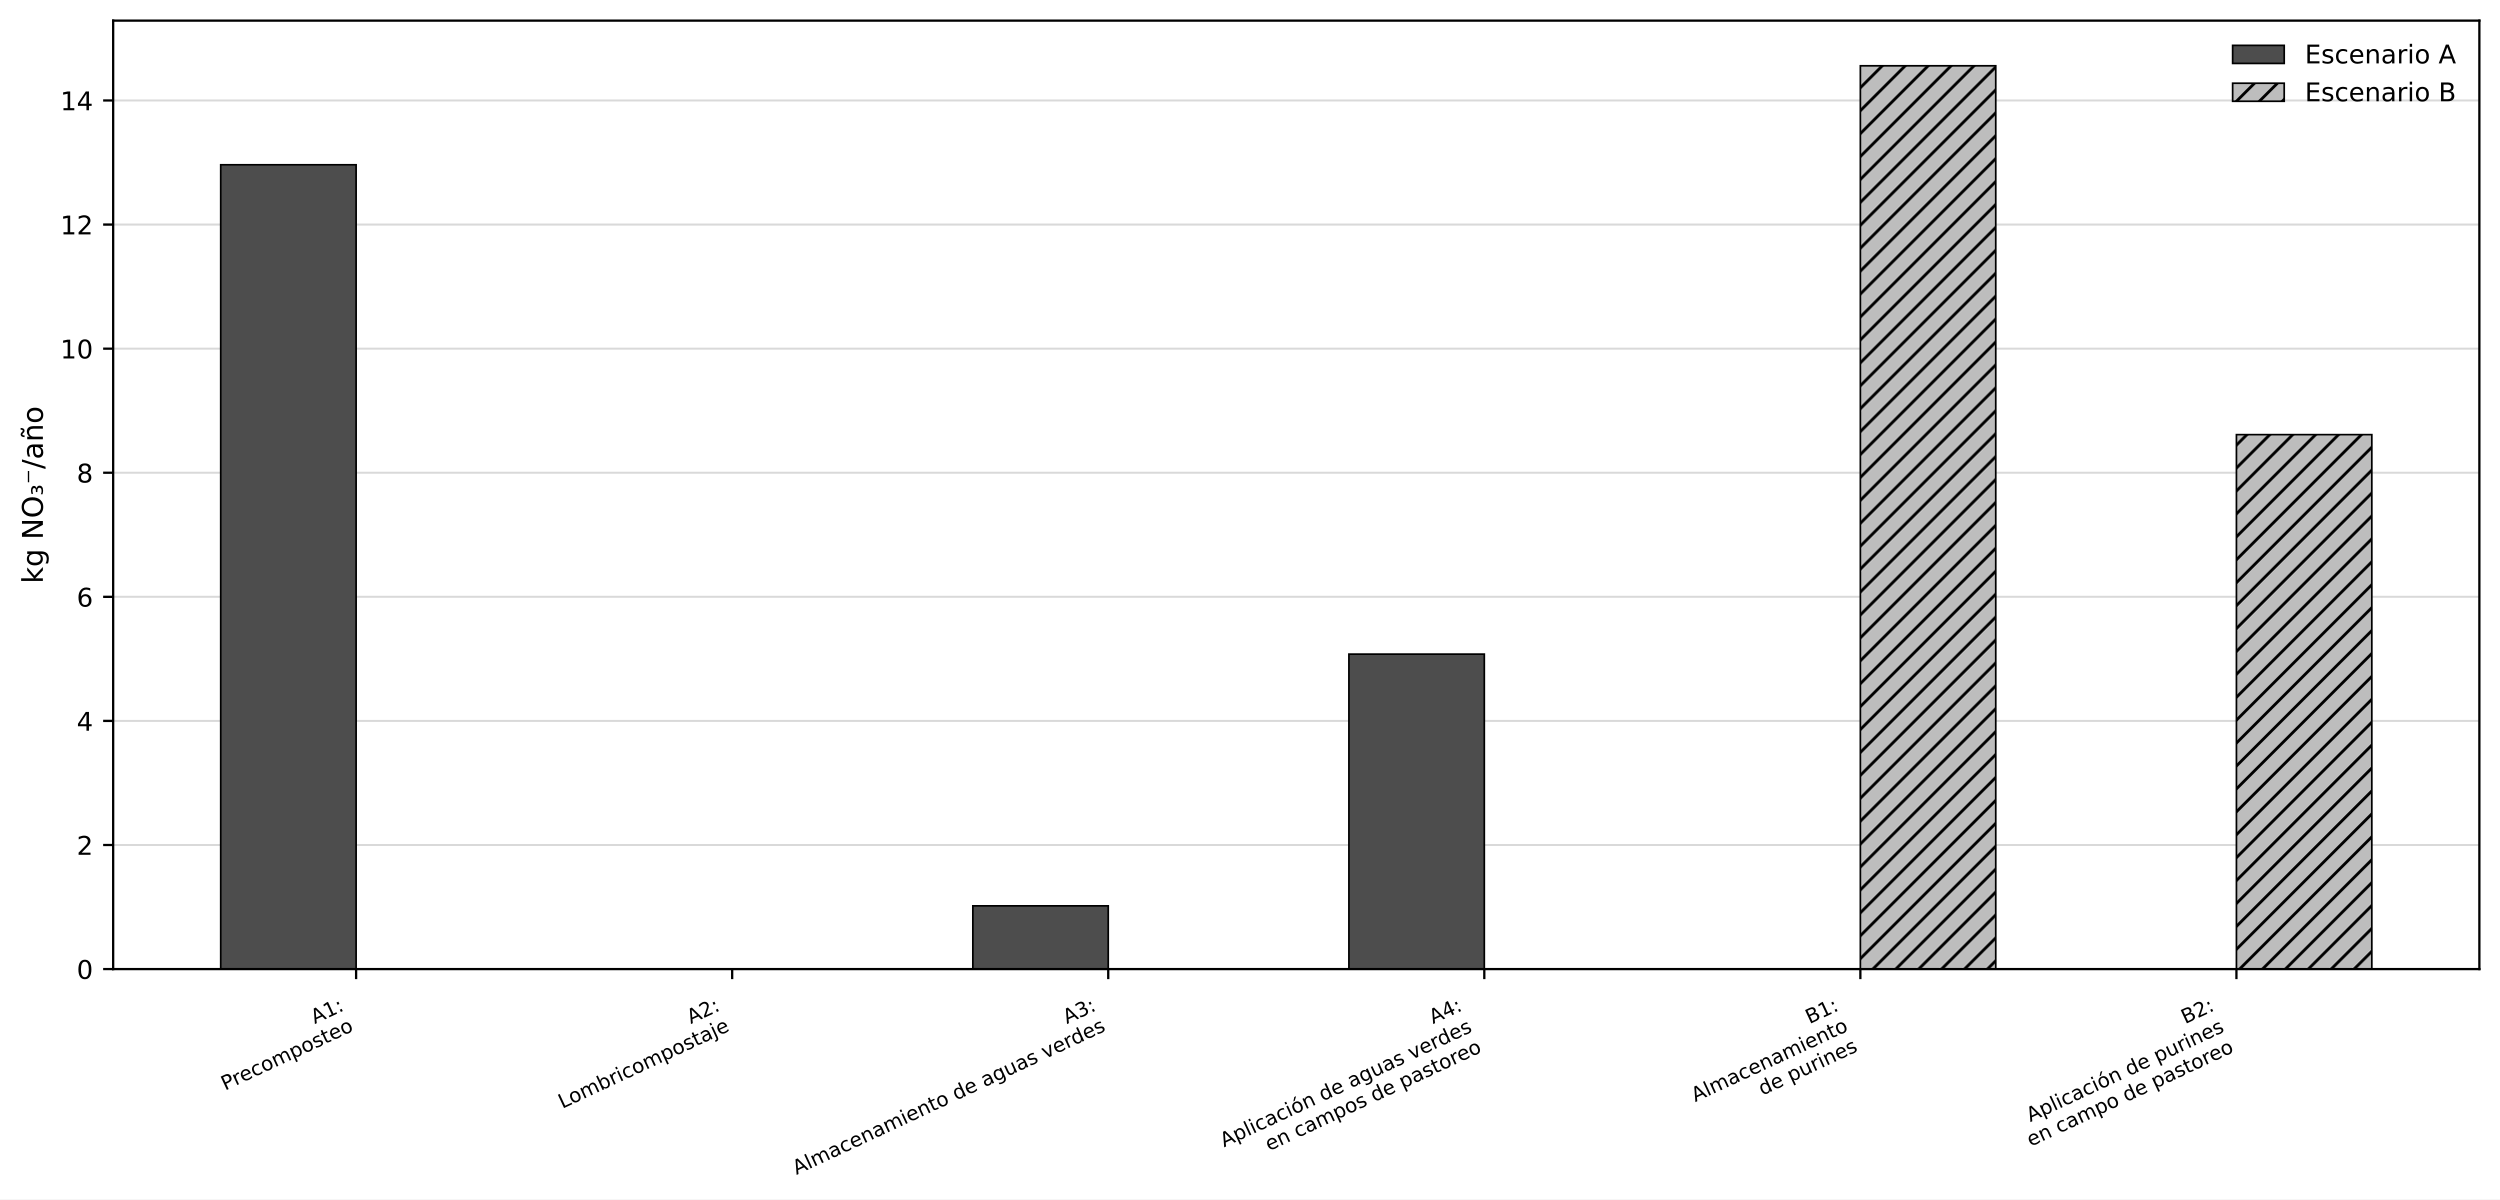
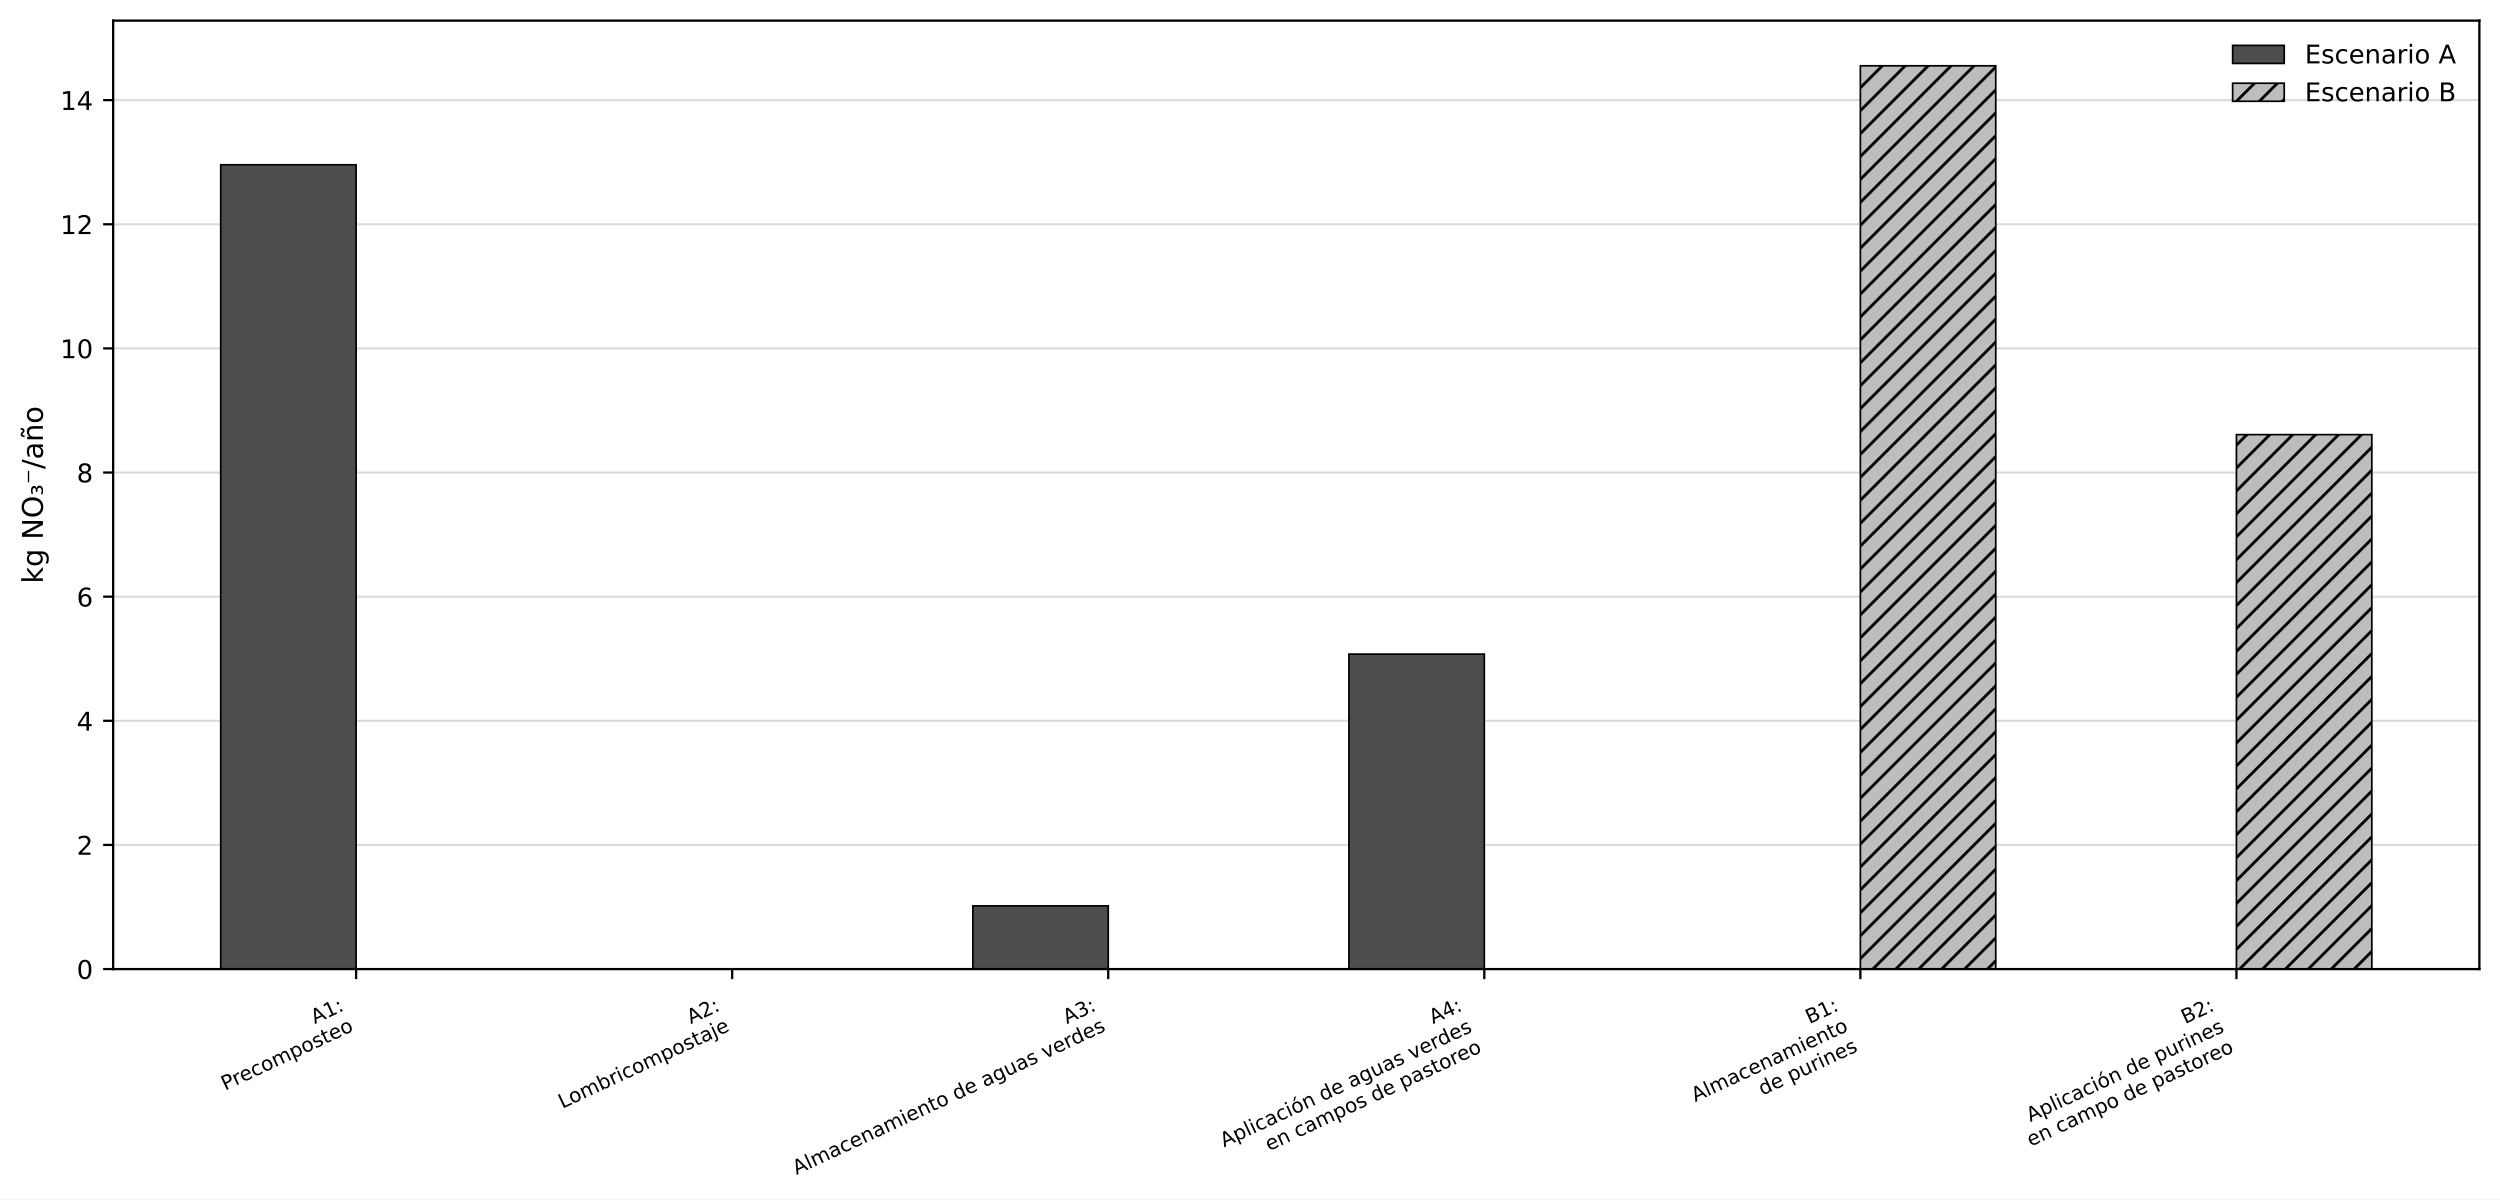
<svg xmlns="http://www.w3.org/2000/svg" xmlns:xlink="http://www.w3.org/1999/xlink" width="872.638pt" height="418.665pt" viewBox="0 0 872.638 418.665" version="1.1">
  <defs>
    <style type="text/css">*{stroke-linejoin: round; stroke-linecap: butt}</style>
  </defs>
  <g id="figure_1">
    <g id="patch_1">
      <path d="M 0 418.665  L 872.638 418.665  L 872.638 0  L 0 0  z " style="fill: #ffffff" />
    </g>
    <g id="axes_1">
      <g id="patch_2">
        <path d="M 39.501 338.264  L 865.438 338.264  L 865.438 7.2  L 39.501 7.2  z " style="fill: #ffffff" />
      </g>
      <g id="matplotlib.axis_1">
        <g id="xtick_1">
          <g id="line2d_1">
            <defs>
-               <path id="m41c6d29b67" d="M 0 0  L 0 3.5  " style="stroke: #000000; stroke-width: 0.8" />
+               <path id="mdc59fc66ba" d="M 0 0  L 0 3.5  " style="stroke: #000000; stroke-width: 0.8" />
            </defs>
            <g>
-               <use xlink:href="#m41c6d29b67" x="124.3" y="338.264" style="stroke: #000000; stroke-width: 0.8" />
+               <use xlink:href="#mdc59fc66ba" x="124.3" y="338.264" style="stroke: #000000; stroke-width: 0.8" />
            </g>
          </g>
          <g id="text_1">
            <text style="font-size: 7px; font-family: 'DejaVu Sans'" transform="translate(109.8586 357.4867) rotate(-25)">A1:</text>
            <text style="font-size: 7px; font-family: 'DejaVu Sans'" transform="translate(78.56486 380.7279) rotate(-25)">Precomposteo</text>
          </g>
        </g>
        <g id="xtick_2">
          <g id="line2d_2">
            <g>
-               <use xlink:href="#m41c6d29b67" x="255.568" y="338.264" style="stroke: #000000; stroke-width: 0.8" />
+               <use xlink:href="#mdc59fc66ba" x="255.568" y="338.264" style="stroke: #000000; stroke-width: 0.8" />
            </g>
          </g>
          <g id="text_2">
            <text style="font-size: 7px; font-family: 'DejaVu Sans'" transform="translate(241.1263 357.4867) rotate(-25)">A2:</text>
            <text style="font-size: 7px; font-family: 'DejaVu Sans'" transform="translate(196.2641 387.0551) rotate(-25)">Lombricompostaje</text>
          </g>
        </g>
        <g id="xtick_3">
          <g id="line2d_3">
            <g>
-               <use xlink:href="#m41c6d29b67" x="386.835" y="338.264" style="stroke: #000000; stroke-width: 0.8" />
+               <use xlink:href="#mdc59fc66ba" x="386.835" y="338.264" style="stroke: #000000; stroke-width: 0.8" />
            </g>
          </g>
          <g id="text_3">
            <text style="font-size: 7px; font-family: 'DejaVu Sans'" transform="translate(372.3941 357.4867) rotate(-25)">A3:</text>
            <text style="font-size: 7px; font-family: 'DejaVu Sans'" transform="translate(278.0148 410.1453) rotate(-25)">Almacenamiento de aguas verdes</text>
          </g>
        </g>
        <g id="xtick_4">
          <g id="line2d_4">
            <g>
-               <use xlink:href="#m41c6d29b67" x="518.103" y="338.264" style="stroke: #000000; stroke-width: 0.8" />
+               <use xlink:href="#mdc59fc66ba" x="518.103" y="338.264" style="stroke: #000000; stroke-width: 0.8" />
            </g>
          </g>
          <g id="text_4">
            <text style="font-size: 7px; font-family: 'DejaVu Sans'" transform="translate(500.2072 357.4867) rotate(-25)">A4:</text>
            <text style="font-size: 7px; font-family: 'DejaVu Sans'" transform="translate(427.2535 400.5251) rotate(-25)">Aplicación de aguas verdes</text>
            <text style="font-size: 7px; font-family: 'DejaVu Sans'" transform="translate(442.974 401.8433) rotate(-25)">en campos de pastoreo</text>
          </g>
        </g>
        <g id="xtick_5">
          <g id="line2d_5">
            <g>
-               <use xlink:href="#m41c6d29b67" x="649.371" y="338.264" style="stroke: #000000; stroke-width: 0.8" />
+               <use xlink:href="#mdc59fc66ba" x="649.371" y="338.264" style="stroke: #000000; stroke-width: 0.8" />
            </g>
          </g>
          <g id="text_5">
            <text style="font-size: 7px; font-family: 'DejaVu Sans'" transform="translate(631.6041 357.4927) rotate(-25)">B1:</text>
            <text style="font-size: 7px; font-family: 'DejaVu Sans'" transform="translate(591.7379 384.7314) rotate(-25)">Almacenamiento</text>
            <text style="font-size: 7px; font-family: 'DejaVu Sans'" transform="translate(615.1606 382.458) rotate(-25)">de purines</text>
          </g>
        </g>
        <g id="xtick_6">
          <g id="line2d_6">
            <g>
-               <use xlink:href="#m41c6d29b67" x="780.639" y="338.264" style="stroke: #000000; stroke-width: 0.8" />
+               <use xlink:href="#mdc59fc66ba" x="780.639" y="338.264" style="stroke: #000000; stroke-width: 0.8" />
            </g>
          </g>
          <g id="text_6">
            <text style="font-size: 7px; font-family: 'DejaVu Sans'" transform="translate(762.7299 357.4927) rotate(-25)">B2:</text>
            <text style="font-size: 7px; font-family: 'DejaVu Sans'" transform="translate(708.6778 391.7171) rotate(-25)">Aplicación de purines</text>
            <text style="font-size: 7px; font-family: 'DejaVu Sans'" transform="translate(708.8144 400.3022) rotate(-25)">en campo de pastoreo</text>
          </g>
        </g>
      </g>
      <g id="matplotlib.axis_2">
        <g id="ytick_1">
          <g id="line2d_7">
-             <path d="M 39.501 338.264  L 865.438 338.264  " clip-path="url(#pb819637dde)" style="fill: none; stroke: #d9d9d9; stroke-width: 0.7; stroke-linecap: square" />
+             <path d="M 39.501 338.264  L 865.438 338.264  " clip-path="url(#pf961dfef6b)" style="fill: none; stroke: #d9d9d9; stroke-width: 0.7; stroke-linecap: square" />
          </g>
          <g id="line2d_8">
            <defs>
-               <path id="m7ea2f38354" d="M 0 0  L -3.5 0  " style="stroke: #000000; stroke-width: 0.8" />
+               <path id="m491f9a32f1" d="M 0 0  L -3.5 0  " style="stroke: #000000; stroke-width: 0.8" />
            </defs>
            <g>
-               <use xlink:href="#m7ea2f38354" x="39.501" y="338.264" style="stroke: #000000; stroke-width: 0.8" />
+               <use xlink:href="#m491f9a32f1" x="39.501" y="338.264" style="stroke: #000000; stroke-width: 0.8" />
            </g>
          </g>
          <g id="text_7">
            <text style="font-size: 9px; font-family: 'DejaVu Sans'; text-anchor: end" x="32.501" y="341.683" transform="rotate(-0 32.50094 341.6829)">0</text>
          </g>
        </g>
        <g id="ytick_2">
          <g id="line2d_9">
-             <path d="M 39.501 294.951  L 865.438 294.951  " clip-path="url(#pb819637dde)" style="fill: none; stroke: #d9d9d9; stroke-width: 0.7; stroke-linecap: square" />
+             <path d="M 39.501 294.933  L 865.438 294.933  " clip-path="url(#pf961dfef6b)" style="fill: none; stroke: #d9d9d9; stroke-width: 0.7; stroke-linecap: square" />
          </g>
          <g id="line2d_10">
            <g>
-               <use xlink:href="#m7ea2f38354" x="39.501" y="294.951" style="stroke: #000000; stroke-width: 0.8" />
+               <use xlink:href="#m491f9a32f1" x="39.501" y="294.933" style="stroke: #000000; stroke-width: 0.8" />
            </g>
          </g>
          <g id="text_8">
-             <text style="font-size: 9px; font-family: 'DejaVu Sans'; text-anchor: end" x="32.501" y="298.37" transform="rotate(-0 32.50094 298.3701)">2</text>
+             <text style="font-size: 9px; font-family: 'DejaVu Sans'; text-anchor: end" x="32.501" y="298.353" transform="rotate(-0 32.50094 298.3528)">2</text>
          </g>
        </g>
        <g id="ytick_3">
          <g id="line2d_11">
-             <path d="M 39.501 251.638  L 865.438 251.638  " clip-path="url(#pb819637dde)" style="fill: none; stroke: #d9d9d9; stroke-width: 0.7; stroke-linecap: square" />
+             <path d="M 39.501 251.603  L 865.438 251.603  " clip-path="url(#pf961dfef6b)" style="fill: none; stroke: #d9d9d9; stroke-width: 0.7; stroke-linecap: square" />
          </g>
          <g id="line2d_12">
            <g>
-               <use xlink:href="#m7ea2f38354" x="39.501" y="251.638" style="stroke: #000000; stroke-width: 0.8" />
+               <use xlink:href="#m491f9a32f1" x="39.501" y="251.603" style="stroke: #000000; stroke-width: 0.8" />
            </g>
          </g>
          <g id="text_9">
-             <text style="font-size: 9px; font-family: 'DejaVu Sans'; text-anchor: end" x="32.501" y="255.057" transform="rotate(-0 32.50094 255.0573)">4</text>
+             <text style="font-size: 9px; font-family: 'DejaVu Sans'; text-anchor: end" x="32.501" y="255.023" transform="rotate(-0 32.50094 255.0227)">4</text>
          </g>
        </g>
        <g id="ytick_4">
          <g id="line2d_13">
-             <path d="M 39.501 208.325  L 865.438 208.325  " clip-path="url(#pb819637dde)" style="fill: none; stroke: #d9d9d9; stroke-width: 0.7; stroke-linecap: square" />
+             <path d="M 39.501 208.273  L 865.438 208.273  " clip-path="url(#pf961dfef6b)" style="fill: none; stroke: #d9d9d9; stroke-width: 0.7; stroke-linecap: square" />
          </g>
          <g id="line2d_14">
            <g>
-               <use xlink:href="#m7ea2f38354" x="39.501" y="208.325" style="stroke: #000000; stroke-width: 0.8" />
+               <use xlink:href="#m491f9a32f1" x="39.501" y="208.273" style="stroke: #000000; stroke-width: 0.8" />
            </g>
          </g>
          <g id="text_10">
-             <text style="font-size: 9px; font-family: 'DejaVu Sans'; text-anchor: end" x="32.501" y="211.745" transform="rotate(-0 32.50094 211.7445)">6</text>
+             <text style="font-size: 9px; font-family: 'DejaVu Sans'; text-anchor: end" x="32.501" y="211.693" transform="rotate(-0 32.50094 211.6925)">6</text>
          </g>
        </g>
        <g id="ytick_5">
          <g id="line2d_15">
-             <path d="M 39.501 165.012  L 865.438 165.012  " clip-path="url(#pb819637dde)" style="fill: none; stroke: #d9d9d9; stroke-width: 0.7; stroke-linecap: square" />
+             <path d="M 39.501 164.943  L 865.438 164.943  " clip-path="url(#pf961dfef6b)" style="fill: none; stroke: #d9d9d9; stroke-width: 0.7; stroke-linecap: square" />
          </g>
          <g id="line2d_16">
            <g>
-               <use xlink:href="#m7ea2f38354" x="39.501" y="165.012" style="stroke: #000000; stroke-width: 0.8" />
+               <use xlink:href="#m491f9a32f1" x="39.501" y="164.943" style="stroke: #000000; stroke-width: 0.8" />
            </g>
          </g>
          <g id="text_11">
-             <text style="font-size: 9px; font-family: 'DejaVu Sans'; text-anchor: end" x="32.501" y="168.432" transform="rotate(-0 32.50094 168.4318)">8</text>
+             <text style="font-size: 9px; font-family: 'DejaVu Sans'; text-anchor: end" x="32.501" y="168.362" transform="rotate(-0 32.50094 168.3624)">8</text>
          </g>
        </g>
        <g id="ytick_6">
          <g id="line2d_17">
-             <path d="M 39.501 121.7  L 865.438 121.7  " clip-path="url(#pb819637dde)" style="fill: none; stroke: #d9d9d9; stroke-width: 0.7; stroke-linecap: square" />
+             <path d="M 39.501 121.613  L 865.438 121.613  " clip-path="url(#pf961dfef6b)" style="fill: none; stroke: #d9d9d9; stroke-width: 0.7; stroke-linecap: square" />
          </g>
          <g id="line2d_18">
            <g>
-               <use xlink:href="#m7ea2f38354" x="39.501" y="121.7" style="stroke: #000000; stroke-width: 0.8" />
+               <use xlink:href="#m491f9a32f1" x="39.501" y="121.613" style="stroke: #000000; stroke-width: 0.8" />
            </g>
          </g>
          <g id="text_12">
-             <text style="font-size: 9px; font-family: 'DejaVu Sans'; text-anchor: end" x="32.501" y="125.119" transform="rotate(-0 32.50094 125.119)">10</text>
+             <text style="font-size: 9px; font-family: 'DejaVu Sans'; text-anchor: end" x="32.501" y="125.032" transform="rotate(-0 32.50094 125.0323)">10</text>
          </g>
        </g>
        <g id="ytick_7">
          <g id="line2d_19">
-             <path d="M 39.501 78.387  L 865.438 78.387  " clip-path="url(#pb819637dde)" style="fill: none; stroke: #d9d9d9; stroke-width: 0.7; stroke-linecap: square" />
+             <path d="M 39.501 78.283  L 865.438 78.283  " clip-path="url(#pf961dfef6b)" style="fill: none; stroke: #d9d9d9; stroke-width: 0.7; stroke-linecap: square" />
          </g>
          <g id="line2d_20">
            <g>
-               <use xlink:href="#m7ea2f38354" x="39.501" y="78.387" style="stroke: #000000; stroke-width: 0.8" />
+               <use xlink:href="#m491f9a32f1" x="39.501" y="78.283" style="stroke: #000000; stroke-width: 0.8" />
            </g>
          </g>
          <g id="text_13">
-             <text style="font-size: 9px; font-family: 'DejaVu Sans'; text-anchor: end" x="32.501" y="81.806" transform="rotate(-0 32.50094 81.8062)">12</text>
+             <text style="font-size: 9px; font-family: 'DejaVu Sans'; text-anchor: end" x="32.501" y="81.702" transform="rotate(-0 32.50094 81.70221)">12</text>
          </g>
        </g>
        <g id="ytick_8">
          <g id="line2d_21">
-             <path d="M 39.501 35.074  L 865.438 35.074  " clip-path="url(#pb819637dde)" style="fill: none; stroke: #d9d9d9; stroke-width: 0.7; stroke-linecap: square" />
+             <path d="M 39.501 34.953  L 865.438 34.953  " clip-path="url(#pf961dfef6b)" style="fill: none; stroke: #d9d9d9; stroke-width: 0.7; stroke-linecap: square" />
          </g>
          <g id="line2d_22">
            <g>
-               <use xlink:href="#m7ea2f38354" x="39.501" y="35.074" style="stroke: #000000; stroke-width: 0.8" />
+               <use xlink:href="#m491f9a32f1" x="39.501" y="34.953" style="stroke: #000000; stroke-width: 0.8" />
            </g>
          </g>
          <g id="text_14">
-             <text style="font-size: 9px; font-family: 'DejaVu Sans'; text-anchor: end" x="32.501" y="38.493" transform="rotate(-0 32.50094 38.49342)">14</text>
+             <text style="font-size: 9px; font-family: 'DejaVu Sans'; text-anchor: end" x="32.501" y="38.372" transform="rotate(-0 32.50094 38.3721)">14</text>
          </g>
        </g>
        <g id="text_15">
          <text style="font-size: 10px; font-family: 'DejaVu Sans'; text-anchor: middle" x="14.969" y="172.732" transform="rotate(-90 14.96875 172.7318)">kg NO₃⁻/año</text>
        </g>
      </g>
      <g id="patch_3">
-         <path d="M 77.044 338.264  L 124.3 338.264  L 124.3 57.514  L 77.044 57.514  z " clip-path="url(#pb819637dde)" style="fill: #4d4d4d; stroke: #000000; stroke-width: 0.6; stroke-linejoin: miter" />
+         <path d="M 77.044 338.264  L 124.3 338.264  L 124.3 57.514  L 77.044 57.514  z " clip-path="url(#pf961dfef6b)" style="fill: #4d4d4d; stroke: #000000; stroke-width: 0.6; stroke-linejoin: miter" />
      </g>
      <g id="patch_4">
-         <path d="M 208.311 338.264  L 255.568 338.264  L 255.568 338.264  L 208.311 338.264  z " clip-path="url(#pb819637dde)" style="fill: #4d4d4d; stroke: #000000; stroke-width: 0.6; stroke-linejoin: miter" />
+         <path d="M 208.311 338.264  L 255.568 338.264  L 255.568 338.264  L 208.311 338.264  z " clip-path="url(#pf961dfef6b)" style="fill: #4d4d4d; stroke: #000000; stroke-width: 0.6; stroke-linejoin: miter" />
      </g>
      <g id="patch_5">
-         <path d="M 339.579 338.264  L 386.835 338.264  L 386.835 316.193  L 339.579 316.193  z " clip-path="url(#pb819637dde)" style="fill: #4d4d4d; stroke: #000000; stroke-width: 0.6; stroke-linejoin: miter" />
+         <path d="M 339.579 338.264  L 386.835 338.264  L 386.835 316.193  L 339.579 316.193  z " clip-path="url(#pf961dfef6b)" style="fill: #4d4d4d; stroke: #000000; stroke-width: 0.6; stroke-linejoin: miter" />
      </g>
      <g id="patch_6">
-         <path d="M 470.847 338.264  L 518.103 338.264  L 518.103 228.325  L 470.847 228.325  z " clip-path="url(#pb819637dde)" style="fill: #4d4d4d; stroke: #000000; stroke-width: 0.6; stroke-linejoin: miter" />
+         <path d="M 470.847 338.264  L 518.103 338.264  L 518.103 228.325  L 470.847 228.325  z " clip-path="url(#pf961dfef6b)" style="fill: #4d4d4d; stroke: #000000; stroke-width: 0.6; stroke-linejoin: miter" />
      </g>
      <g id="patch_7">
-         <path d="M 602.115 338.264  L 649.371 338.264  L 649.371 338.264  L 602.115 338.264  z " clip-path="url(#pb819637dde)" style="fill: #4d4d4d; stroke: #000000; stroke-width: 0.6; stroke-linejoin: miter" />
+         <path d="M 602.115 338.264  L 649.371 338.264  L 649.371 338.264  L 602.115 338.264  z " clip-path="url(#pf961dfef6b)" style="fill: #4d4d4d; stroke: #000000; stroke-width: 0.6; stroke-linejoin: miter" />
      </g>
      <g id="patch_8">
-         <path d="M 733.382 338.264  L 780.639 338.264  L 780.639 338.264  L 733.382 338.264  z " clip-path="url(#pb819637dde)" style="fill: #4d4d4d; stroke: #000000; stroke-width: 0.6; stroke-linejoin: miter" />
+         <path d="M 733.382 338.264  L 780.639 338.264  L 780.639 338.264  L 733.382 338.264  z " clip-path="url(#pf961dfef6b)" style="fill: #4d4d4d; stroke: #000000; stroke-width: 0.6; stroke-linejoin: miter" />
      </g>
      <g id="patch_9">
-         <path d="M 124.3 338.264  L 171.556 338.264  L 171.556 338.264  L 124.3 338.264  z " clip-path="url(#pb819637dde)" style="fill: url(#hc8629ff806); stroke: #000000; stroke-width: 0.6; stroke-linejoin: miter" />
+         <path d="M 124.3 338.264  L 171.556 338.264  L 171.556 338.264  L 124.3 338.264  z " clip-path="url(#pf961dfef6b)" style="fill: url(#h6ce50d872f); stroke: #000000; stroke-width: 0.6; stroke-linejoin: miter" />
      </g>
      <g id="patch_10">
-         <path d="M 255.568 338.264  L 302.824 338.264  L 302.824 338.264  L 255.568 338.264  z " clip-path="url(#pb819637dde)" style="fill: url(#hc8629ff806); stroke: #000000; stroke-width: 0.6; stroke-linejoin: miter" />
+         <path d="M 255.568 338.264  L 302.824 338.264  L 302.824 338.264  L 255.568 338.264  z " clip-path="url(#pf961dfef6b)" style="fill: url(#h6ce50d872f); stroke: #000000; stroke-width: 0.6; stroke-linejoin: miter" />
      </g>
      <g id="patch_11">
-         <path d="M 386.835 338.264  L 434.092 338.264  L 434.092 338.264  L 386.835 338.264  z " clip-path="url(#pb819637dde)" style="fill: url(#hc8629ff806); stroke: #000000; stroke-width: 0.6; stroke-linejoin: miter" />
+         <path d="M 386.835 338.264  L 434.092 338.264  L 434.092 338.264  L 386.835 338.264  z " clip-path="url(#pf961dfef6b)" style="fill: url(#h6ce50d872f); stroke: #000000; stroke-width: 0.6; stroke-linejoin: miter" />
      </g>
      <g id="patch_12">
-         <path d="M 518.103 338.264  L 565.36 338.264  L 565.36 338.264  L 518.103 338.264  z " clip-path="url(#pb819637dde)" style="fill: url(#hc8629ff806); stroke: #000000; stroke-width: 0.6; stroke-linejoin: miter" />
+         <path d="M 518.103 338.264  L 565.36 338.264  L 565.36 338.264  L 518.103 338.264  z " clip-path="url(#pf961dfef6b)" style="fill: url(#h6ce50d872f); stroke: #000000; stroke-width: 0.6; stroke-linejoin: miter" />
      </g>
      <g id="patch_13">
-         <path d="M 649.371 338.264  L 696.627 338.264  L 696.627 22.965  L 649.371 22.965  z " clip-path="url(#pb819637dde)" style="fill: url(#hc8629ff806); stroke: #000000; stroke-width: 0.6; stroke-linejoin: miter" />
+         <path d="M 649.371 338.264  L 696.627 338.264  L 696.627 22.965  L 649.371 22.965  z " clip-path="url(#pf961dfef6b)" style="fill: url(#h6ce50d872f); stroke: #000000; stroke-width: 0.6; stroke-linejoin: miter" />
      </g>
      <g id="patch_14">
-         <path d="M 780.639 338.264  L 827.895 338.264  L 827.895 151.712  L 780.639 151.712  z " clip-path="url(#pb819637dde)" style="fill: url(#hc8629ff806); stroke: #000000; stroke-width: 0.6; stroke-linejoin: miter" />
+         <path d="M 780.639 338.264  L 827.895 338.264  L 827.895 151.712  L 780.639 151.712  z " clip-path="url(#pf961dfef6b)" style="fill: url(#h6ce50d872f); stroke: #000000; stroke-width: 0.6; stroke-linejoin: miter" />
      </g>
      <g id="patch_15">
        <path d="M 39.501 338.264  L 39.501 7.2  " style="fill: none; stroke: #000000; stroke-width: 0.8; stroke-linejoin: miter; stroke-linecap: square" />
      </g>
      <g id="patch_16">
        <path d="M 865.438 338.264  L 865.438 7.2  " style="fill: none; stroke: #000000; stroke-width: 0.8; stroke-linejoin: miter; stroke-linecap: square" />
      </g>
      <g id="patch_17">
        <path d="M 39.501 338.264  L 865.438 338.264  " style="fill: none; stroke: #000000; stroke-width: 0.8; stroke-linejoin: miter; stroke-linecap: square" />
      </g>
      <g id="patch_18">
        <path d="M 39.501 7.2  L 865.438 7.2  " style="fill: none; stroke: #000000; stroke-width: 0.8; stroke-linejoin: miter; stroke-linecap: square" />
      </g>
      <g id="legend_1">
        <g id="patch_19">
          <path d="M 779.315 22.139  L 797.315 22.139  L 797.315 15.839  L 779.315 15.839  z " style="fill: #4d4d4d; stroke: #000000; stroke-width: 0.6; stroke-linejoin: miter" />
        </g>
        <g id="text_16">
          <text style="font-size: 9px; font-family: 'DejaVu Sans'; text-anchor: start" x="804.515" y="22.139" transform="rotate(-0 804.5149 22.13859)">Escenario A</text>
        </g>
        <g id="patch_20">
-           <path d="M 779.315 35.349  L 797.315 35.349  L 797.315 29.049  L 779.315 29.049  z " style="fill: url(#hc8629ff806); stroke: #000000; stroke-width: 0.6; stroke-linejoin: miter" />
+           <path d="M 779.315 35.349  L 797.315 35.349  L 797.315 29.049  L 779.315 29.049  z " style="fill: url(#h6ce50d872f); stroke: #000000; stroke-width: 0.6; stroke-linejoin: miter" />
        </g>
        <g id="text_17">
          <text style="font-size: 9px; font-family: 'DejaVu Sans'; text-anchor: start" x="804.515" y="35.349" transform="rotate(-0 804.5149 35.34891)">Escenario B</text>
        </g>
      </g>
    </g>
  </g>
  <defs>
-     <clipPath id="pb819637dde">
+     <clipPath id="pf961dfef6b">
      <rect x="39.501" y="7.2" width="825.937" height="331.064" />
    </clipPath>
  </defs>
  <defs>
-     <pattern id="hc8629ff806" patternUnits="userSpaceOnUse" x="0" y="0" width="72" height="72">
+     <pattern id="h6ce50d872f" patternUnits="userSpaceOnUse" x="0" y="0" width="72" height="72">
      <rect x="0" y="0" width="73" height="73" fill="#bdbdbd" />
      <path d="M -36 36  L 36 -36  M -32 40  L 40 -32  M -28 44  L 44 -28  M -24 48  L 48 -24  M -20 52  L 52 -20  M -16 56  L 56 -16  M -12 60  L 60 -12  M -8 64  L 64 -8  M -4 68  L 68 -4  M 0 72  L 72 0  M 4 76  L 76 4  M 8 80  L 80 8  M 12 84  L 84 12  M 16 88  L 88 16  M 20 92  L 92 20  M 24 96  L 96 24  M 28 100  L 100 28  M 32 104  L 104 32  M 36 108  L 108 36  " style="fill: #000000; stroke: #000000; stroke-width: 1.0; stroke-linecap: butt; stroke-linejoin: miter" />
    </pattern>
  </defs>
</svg>
